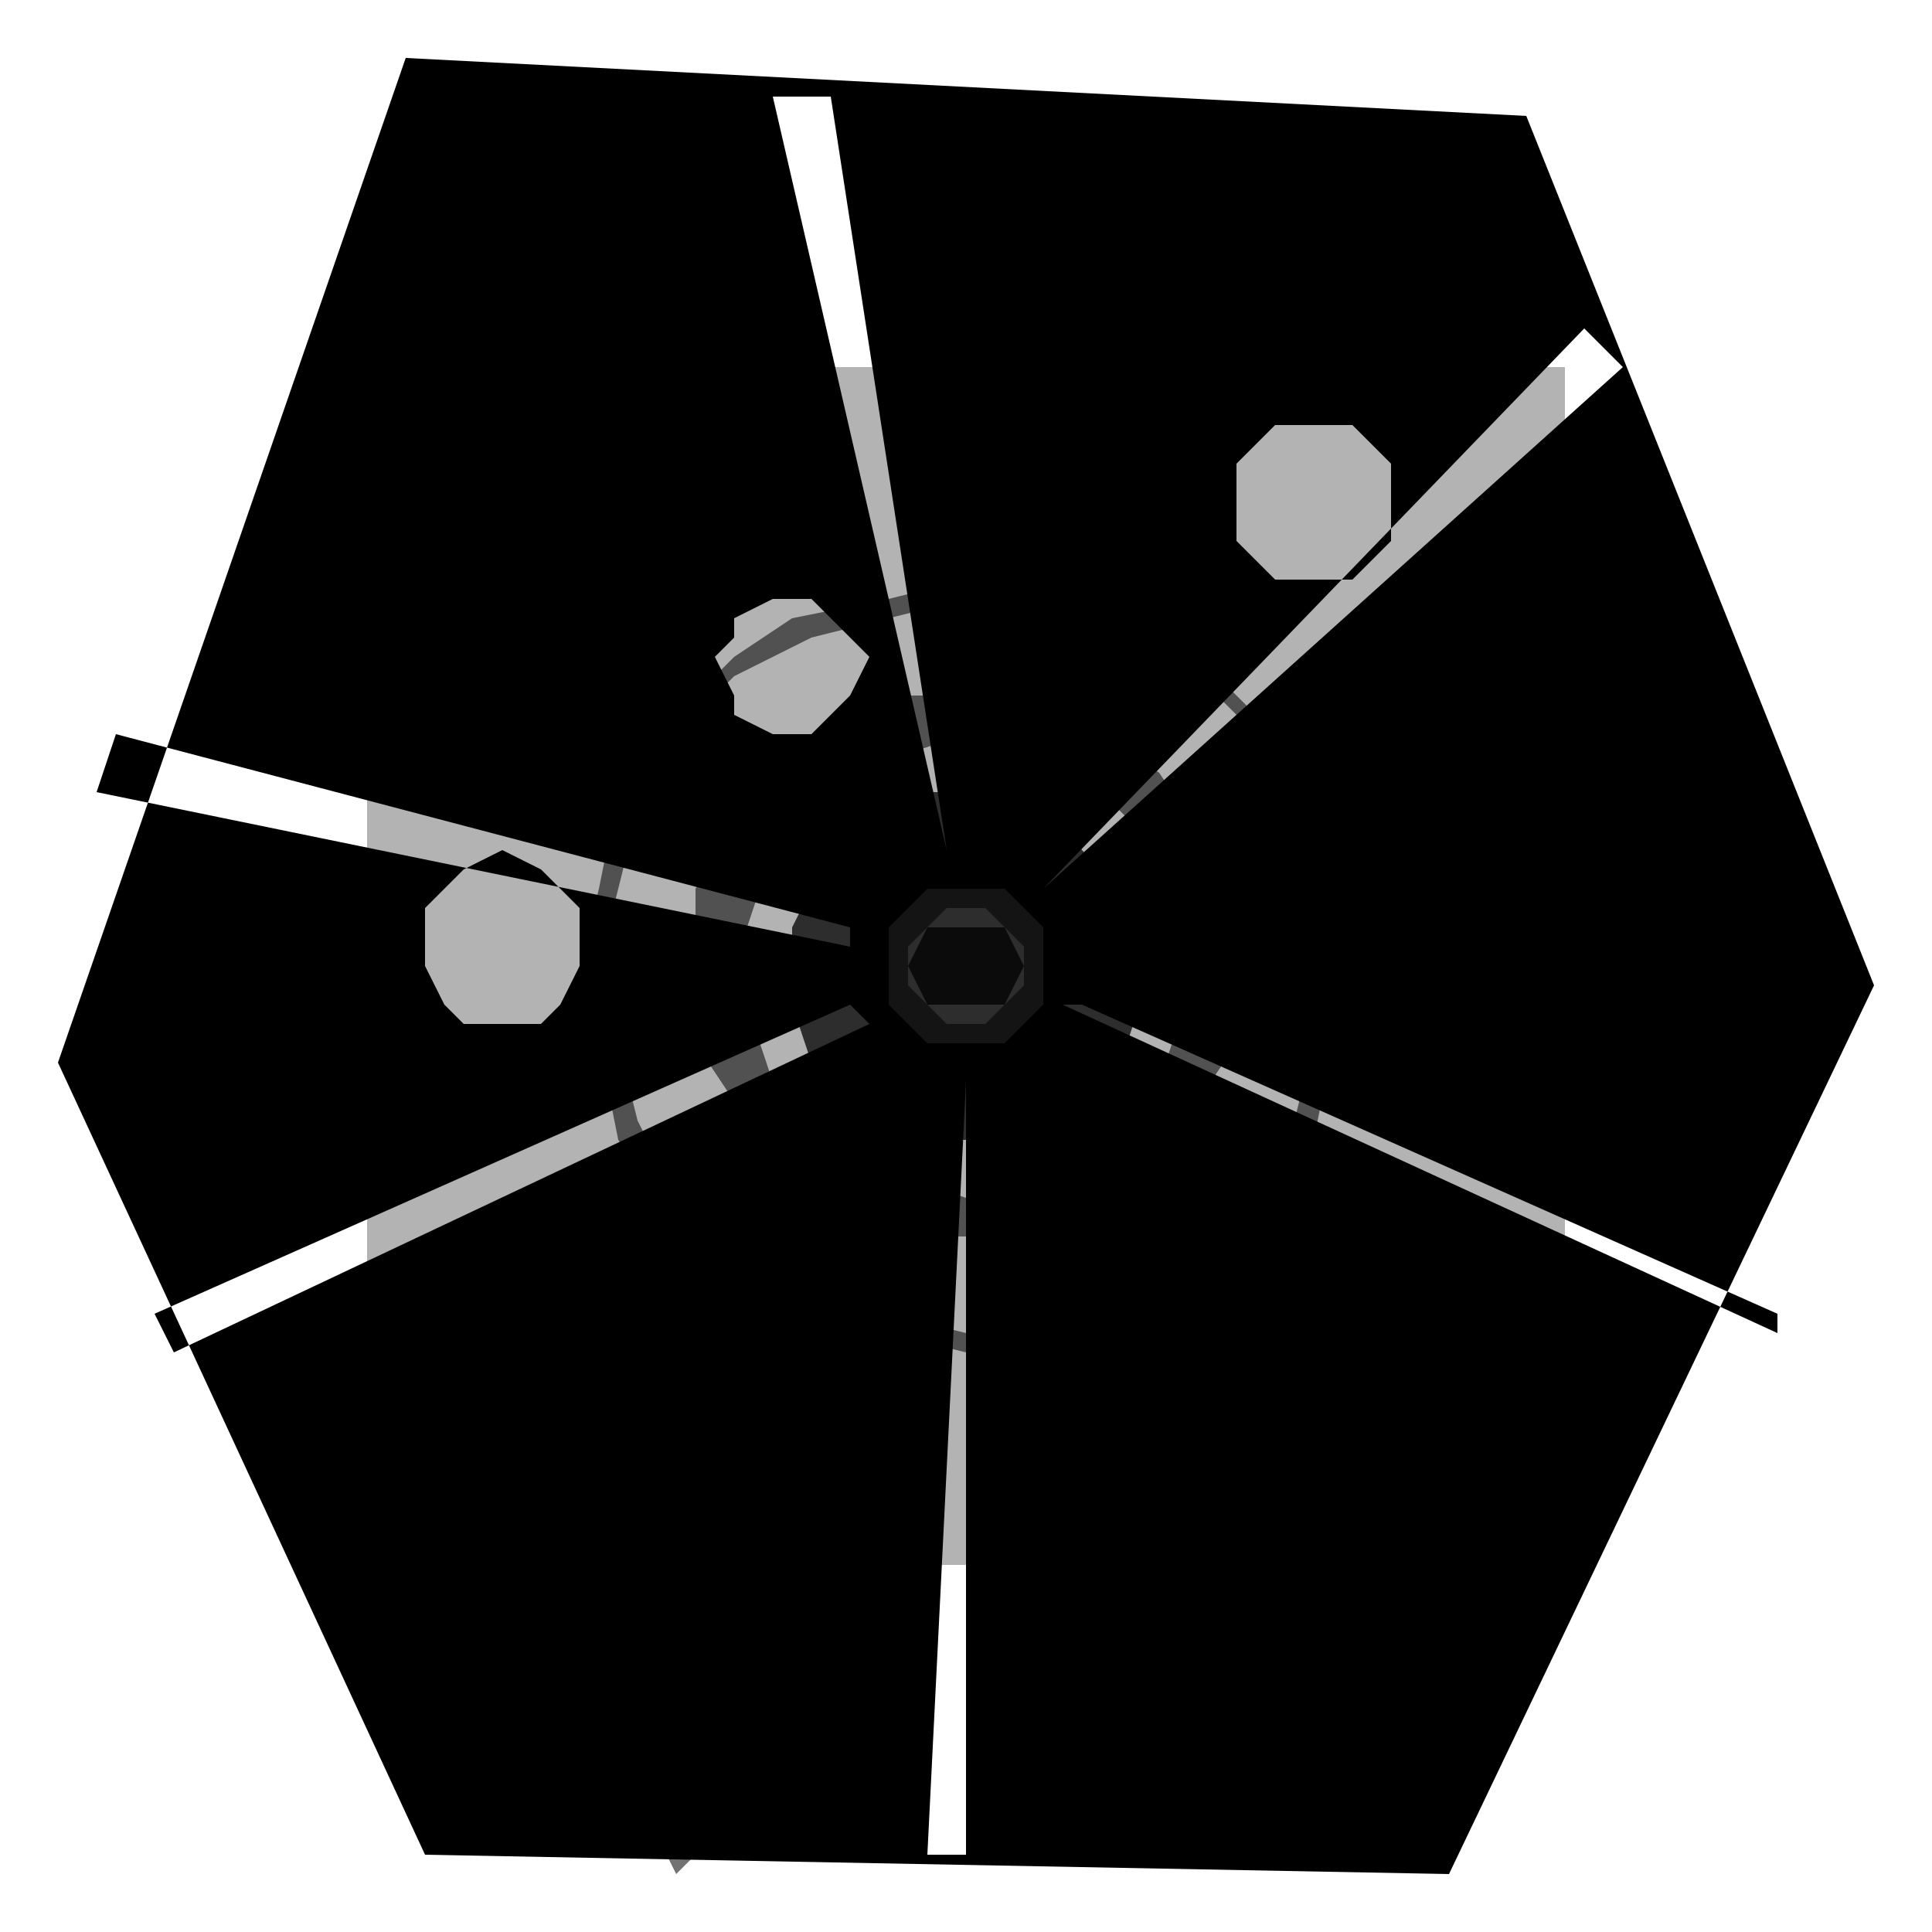
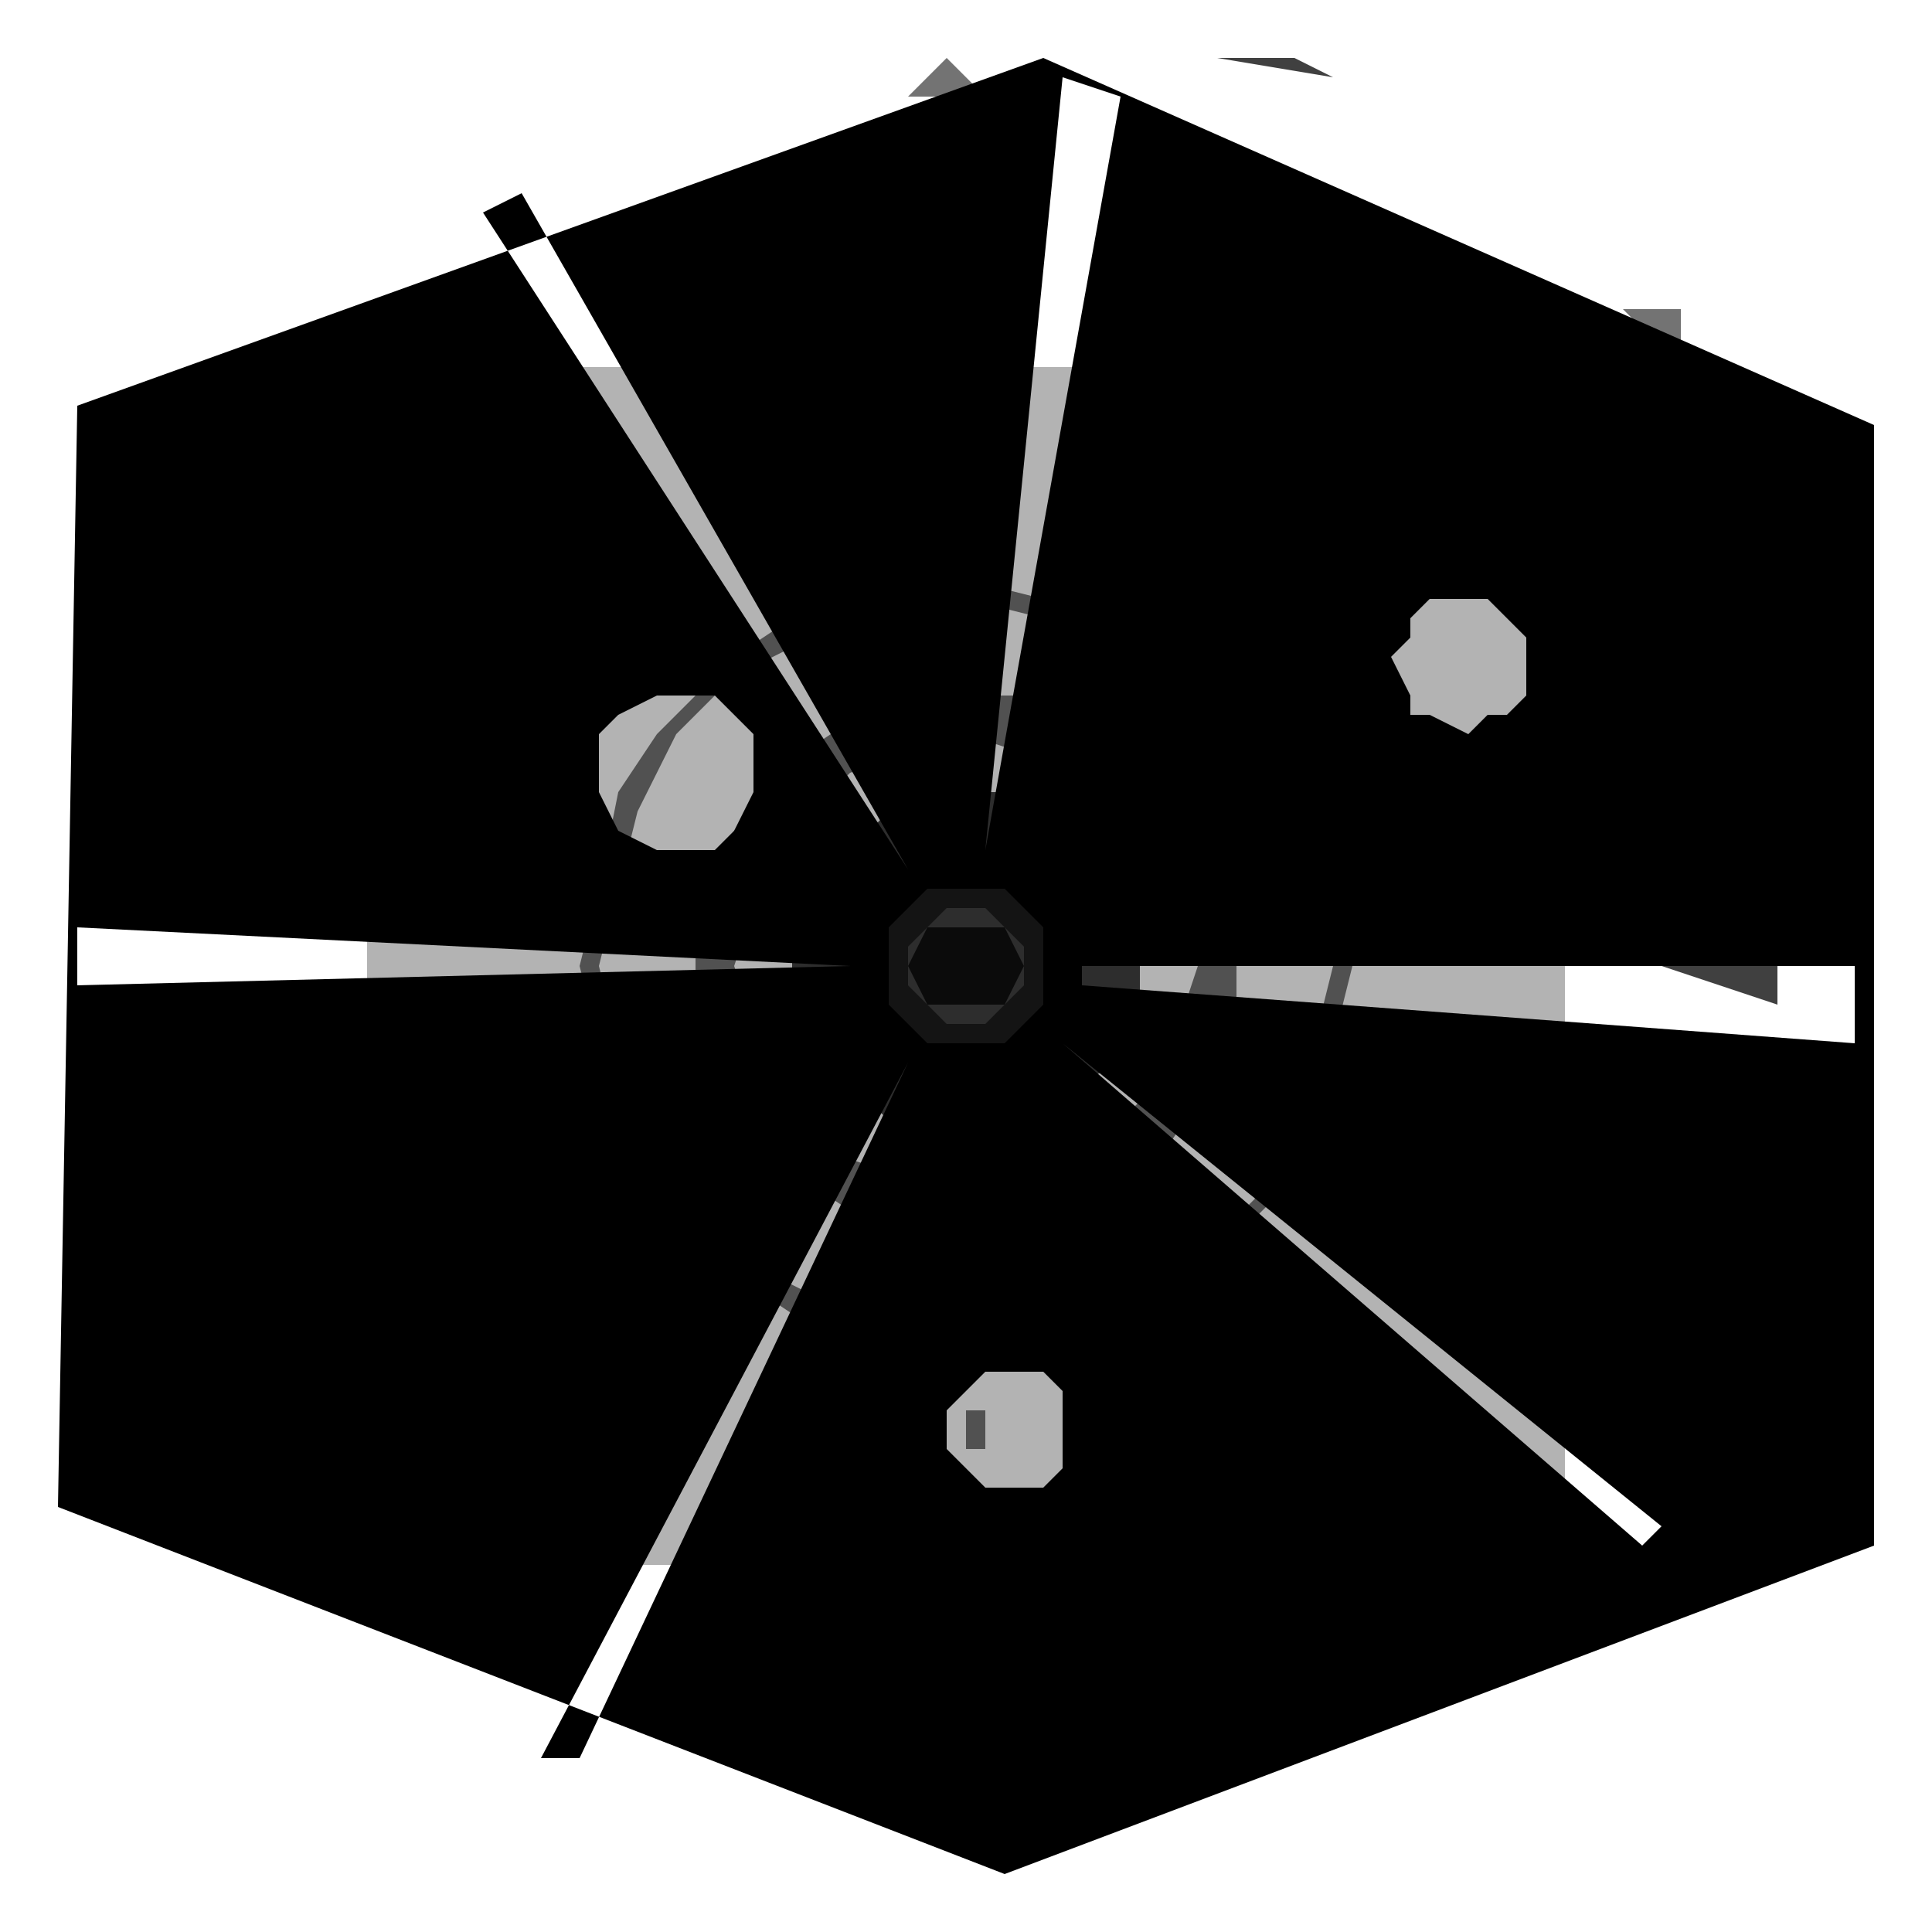
<svg xmlns="http://www.w3.org/2000/svg" viewBox="0 0 100 100" role="img" aria-label="@playform/plugin-dsh-factory - interlace-tile">
  <style>
		@media (prefers-reduced-motion: no-preference) {
			.plugin-dsh-factory-scene * { transform-box: view-box; transform-origin: 50% 50%; }
- 		.plugin-dsh-factory-counter { animation: plugin-dsh-factory-counter 28s linear -7s infinite; }
+ 		.plugin-dsh-factory-counter { animation: plugin-dsh-factory-counter 25s linear -7s infinite; }
		@keyframes plugin-dsh-factory-counter { to { transform: rotate(-360deg); } }
- 		.plugin-dsh-factory-breathe { animation: plugin-dsh-factory-breathe 7s ease-in-out -7s infinite; }
+ 		.plugin-dsh-factory-breathe { animation: plugin-dsh-factory-breathe 5s ease-in-out -7s infinite; }
		@keyframes plugin-dsh-factory-breathe { 50% { transform: scale(1.06); opacity: 0.85; } }
- 		.plugin-dsh-factory-fire { animation: plugin-dsh-factory-fire 2.7s ease-in-out infinite; }
+ 		.plugin-dsh-factory-fire { animation: plugin-dsh-factory-fire 3.2s ease-in-out infinite; }
		@keyframes plugin-dsh-factory-fire { 0%, 100% { opacity: 0.35; } 50% { opacity: 1; } }
- 		.plugin-dsh-factory-twinkle { animation: plugin-dsh-factory-twinkle 7s ease-in-out -7s infinite; }
+ 		.plugin-dsh-factory-twinkle { animation: plugin-dsh-factory-twinkle 8s ease-in-out -7s infinite; }
		@keyframes plugin-dsh-factory-twinkle { 0%, 100% { transform: scale(0.94); opacity: 0.4; } 50% { transform: scale(1.06); opacity: 1; } }
		}
	</style>
  <defs>
    <path id="plugin-dsh-factory-0" d="M81,81 L19,81 L19,19 L81,19 Z" />
-     <path id="plugin-dsh-factory-1" d="M83,36 L83,37 L81,38 L79,37 L78,36 L79,34 L81,33 L83,34 Z" />
-     <path id="plugin-dsh-factory-2" d="M65,18 L64,20 L62,21 L60,20 L60,18 L60,17 L62,16 L64,17 Z" />
+     <path id="plugin-dsh-factory-1" d="M31,76 L30,78 L28,78 L26,78 L26,76 L26,74 L28,74 L30,74 Z" />
+     <path id="plugin-dsh-factory-2" d="M49,16 L48,18 L46,19 L45,18 L44,16 L45,14 L46,14 L48,14 Z" />
    <path id="plugin-dsh-factory-3" d="M64,50 L64,54 L62,57 L60,60 L57,62 L54,64 L50,64 L46,64 L43,62 L40,60 L38,57 L36,54 L36,50 L36,46 L38,43 L40,40 L43,38 L46,36 L50,36 L54,36 L57,38 L60,40 L62,43 L64,46 Z M62,50 L61,53 L60,56 L58,58 L56,60 L53,61 L50,62 L47,61 L44,60 L42,58 L40,56 L39,53 L38,50 L39,47 L40,44 L42,42 L44,40 L47,39 L50,38 L53,39 L56,40 L58,42 L60,44 L61,47 Z" />
-     <path id="plugin-dsh-factory-4" d="M97,51 L75,97 L22,96 L3,55 L21,3 L79,6 Z M56,52 L92,68 L92,69 L55,52 Z M45,34 L44,36 L43,37 L42,38 L41,38 L40,38 L38,37 L38,36 L37,34 L38,33 L38,32 L40,31 L41,31 L42,31 L43,32 L44,33 Z M50,56 L50,96 L48,96 L50,56 Z M45,53 L9,70 L8,68 L44,52 Z M30,49 L30,50 L29,52 L28,53 L26,53 L24,53 L23,52 L22,50 L22,49 L22,47 L23,46 L24,45 L26,44 L28,45 L29,46 L30,47 Z M44,49 L5,41 L6,38 L44,48 Z M49,44 L40,5 L43,5 L49,44 Z M72,26 L72,28 L71,29 L70,30 L68,30 L66,30 L65,29 L64,28 L64,26 L64,24 L65,23 L66,22 L68,22 L70,22 L71,23 L72,24 Z M54,46 L82,17 L84,19 L54,46 Z M54,50 L54,52 L53,53 L52,54 L50,54 L48,54 L47,53 L46,52 L46,50 L46,48 L47,47 L48,46 L50,46 L52,46 L53,47 L54,48 Z" />
+     <path id="plugin-dsh-factory-4" d="M97,80 L52,97 L3,78 L4,21 L54,3 L97,22 Z M55,54 L86,79 L85,80 L55,54 Z M39,40 L39,41 L38,43 L37,44 L35,44 L34,44 L32,43 L31,41 L31,40 L31,38 L32,37 L34,36 L35,36 L37,36 L38,37 L39,38 Z M47,55 L30,91 L28,91 L47,55 Z M44,50 L4,51 L4,48 L44,50 Z M55,74 L55,75 L55,76 L54,77 L52,77 L51,77 L50,76 L49,75 L49,74 L49,73 L50,72 L51,71 L52,71 L54,71 L55,72 L55,73 Z M47,45 L25,11 L27,10 L47,45 Z M51,44 L55,4 L58,5 L51,44 Z M79,34 L79,36 L78,37 L77,37 L76,38 L74,37 L73,37 L73,36 L72,34 L73,33 L73,32 L74,31 L76,31 L77,31 L78,32 L79,33 Z M56,50 L96,50 L96,54 L56,51 Z M54,50 L54,52 L53,53 L52,54 L50,54 L48,54 L47,53 L46,52 L46,50 L46,48 L47,47 L48,46 L50,46 L52,46 L53,47 L54,48 Z" />
    <path id="plugin-dsh-factory-5" d="M59,50 L59,52 L58,55 L56,56 L55,58 L52,59 L50,59 L48,59 L46,58 L44,56 L42,55 L41,52 L41,50 L41,48 L42,46 L44,44 L46,42 L48,41 L50,41 L52,41 L55,42 L56,44 L58,46 L59,48 Z" />
    <path id="plugin-dsh-factory-6" d="M55,50 L55,52 L54,54 L52,55 L50,55 L48,55 L46,54 L45,52 L45,50 L45,48 L46,46 L48,45 L50,45 L52,45 L54,46 L55,48 Z M53,50 L53,51 L52,52 L51,53 L50,53 L49,53 L48,52 L47,51 L47,50 L47,49 L48,48 L49,47 L50,47 L51,47 L52,48 L53,49 Z" />
    <path id="plugin-dsh-factory-7" d="M92,48 L86,50 L92,52 Z" />
    <path id="plugin-dsh-factory-8" d="M70,50 L69,54 L68,59 L66,62 L62,66 L59,68 L54,69 L50,70 L46,69 L41,68 L38,66 L34,62 L32,59 L31,54 L30,50 L31,46 L32,41 L34,38 L38,34 L41,32 L46,31 L50,30 L54,31 L59,32 L62,34 L66,38 L68,41 L69,46 Z M69,50 L68,54 L67,58 L65,62 L62,65 L58,67 L54,68 L50,69 L46,68 L42,67 L38,65 L35,62 L33,58 L32,54 L31,50 L32,46 L33,42 L35,38 L38,35 L42,33 L46,32 L50,31 L54,32 L58,33 L62,35 L65,38 L67,42 L68,46 Z" />
    <path id="plugin-dsh-factory-9" d="M74,57 L73,58 L73,58 L72,57 L73,56 L73,56 Z" />
    <path id="plugin-dsh-factory-10" d="M51,74 L51,75 L50,75 L50,74 L50,73 L51,73 Z" />
    <path id="plugin-dsh-factory-11" d="M28,58 L28,59 L27,59 L27,58 L27,57 L28,57 Z" />
    <path id="plugin-dsh-factory-12" d="M36,31 L36,32 L35,32 L35,31 L35,30 L36,30 Z" />
    <path id="plugin-dsh-factory-13" d="M65,30 L64,31 L63,31 L63,30 L63,30 L64,30 Z" />
-     <path id="plugin-dsh-factory-14" d="M3,58 L3,56 L3,52 Z" />
-     <path id="plugin-dsh-factory-15" d="M18,17 L18,14 L21,15 Z" />
-     <path id="plugin-dsh-factory-16" d="M67,91 L65,95 L61,93 Z" />
-     <path id="plugin-dsh-factory-17" d="M58,97 L55,97 L52,97 Z" />
-     <path id="plugin-dsh-factory-18" d="M37,95 L35,97 L33,93 Z" />
+     <path id="plugin-dsh-factory-14" d="M47,5 L49,3 L51,5 Z" />
+     <path id="plugin-dsh-factory-15" d="M47,3 L50,3 L53,3 Z" />
+     <path id="plugin-dsh-factory-16" d="M84,16 L87,16 L87,19 Z" />
+     <path id="plugin-dsh-factory-17" d="M63,3 L67,3 L69,4 Z" />
+     <path id="plugin-dsh-factory-18" d="M51,3 L54,3 L56,3 Z" />
    <path id="plugin-dsh-factory-19" d="M53,50 L52,52 L51,52 L49,52 L48,52 L47,50 L48,48 L49,48 L51,48 L52,48 Z" />
  </defs>
  <g class="plugin-dsh-factory-scene">
    <g fill="currentColor" fill-opacity="0.3" fill-rule="evenodd">
      <use class="plugin-dsh-factory-breathe" href="#plugin-dsh-factory-0" />
    </g>
    <g fill="currentColor" fill-opacity="0.55" fill-rule="evenodd">
      <use class="plugin-dsh-factory-fire" style="animation-delay:-7.00s" href="#plugin-dsh-factory-1" />
      <use class="plugin-dsh-factory-fire" style="animation-delay:-7.18s" href="#plugin-dsh-factory-2" />
      <use class="plugin-dsh-factory-breathe" href="#plugin-dsh-factory-3" />
    </g>
    <g fill="currentColor" fill-opacity="1" fill-rule="evenodd">
      <use href="#plugin-dsh-factory-4" />
    </g>
    <g fill="currentColor" fill-opacity="0.75" fill-rule="evenodd">
      <use class="plugin-dsh-factory-breathe" href="#plugin-dsh-factory-5" />
    </g>
    <g fill="currentColor" fill-opacity="0.55" fill-rule="evenodd">
      <use class="plugin-dsh-factory-breathe" href="#plugin-dsh-factory-6" />
    </g>
    <g fill="currentColor" fill-opacity="0.75" fill-rule="evenodd">
      <use class="plugin-dsh-factory-fire" style="animation-delay:-7.36s" href="#plugin-dsh-factory-7" />
    </g>
    <g fill="currentColor" fill-opacity="0.55" fill-rule="evenodd">
      <use class="plugin-dsh-factory-breathe" href="#plugin-dsh-factory-8" />
      <use class="plugin-dsh-factory-counter" href="#plugin-dsh-factory-9" />
      <use class="plugin-dsh-factory-counter" href="#plugin-dsh-factory-10" />
      <use class="plugin-dsh-factory-counter" href="#plugin-dsh-factory-11" />
      <use class="plugin-dsh-factory-counter" href="#plugin-dsh-factory-12" />
      <use class="plugin-dsh-factory-counter" href="#plugin-dsh-factory-13" />
      <use class="plugin-dsh-factory-twinkle" href="#plugin-dsh-factory-14" />
    </g>
    <g fill="currentColor" fill-opacity="0.75" fill-rule="evenodd">
      <use class="plugin-dsh-factory-twinkle" href="#plugin-dsh-factory-15" />
    </g>
    <g fill="currentColor" fill-opacity="0.55" fill-rule="evenodd">
      <use class="plugin-dsh-factory-twinkle" href="#plugin-dsh-factory-16" />
    </g>
    <g fill="currentColor" fill-opacity="0.75" fill-rule="evenodd">
      <use class="plugin-dsh-factory-twinkle" href="#plugin-dsh-factory-17" />
    </g>
    <g fill="currentColor" fill-opacity="0.55" fill-rule="evenodd">
      <use class="plugin-dsh-factory-twinkle" href="#plugin-dsh-factory-18" />
    </g>
    <g fill="currentColor" fill-opacity="0.75" fill-rule="evenodd">
      <use class="plugin-dsh-factory-breathe" href="#plugin-dsh-factory-19" />
    </g>
  </g>
</svg>
